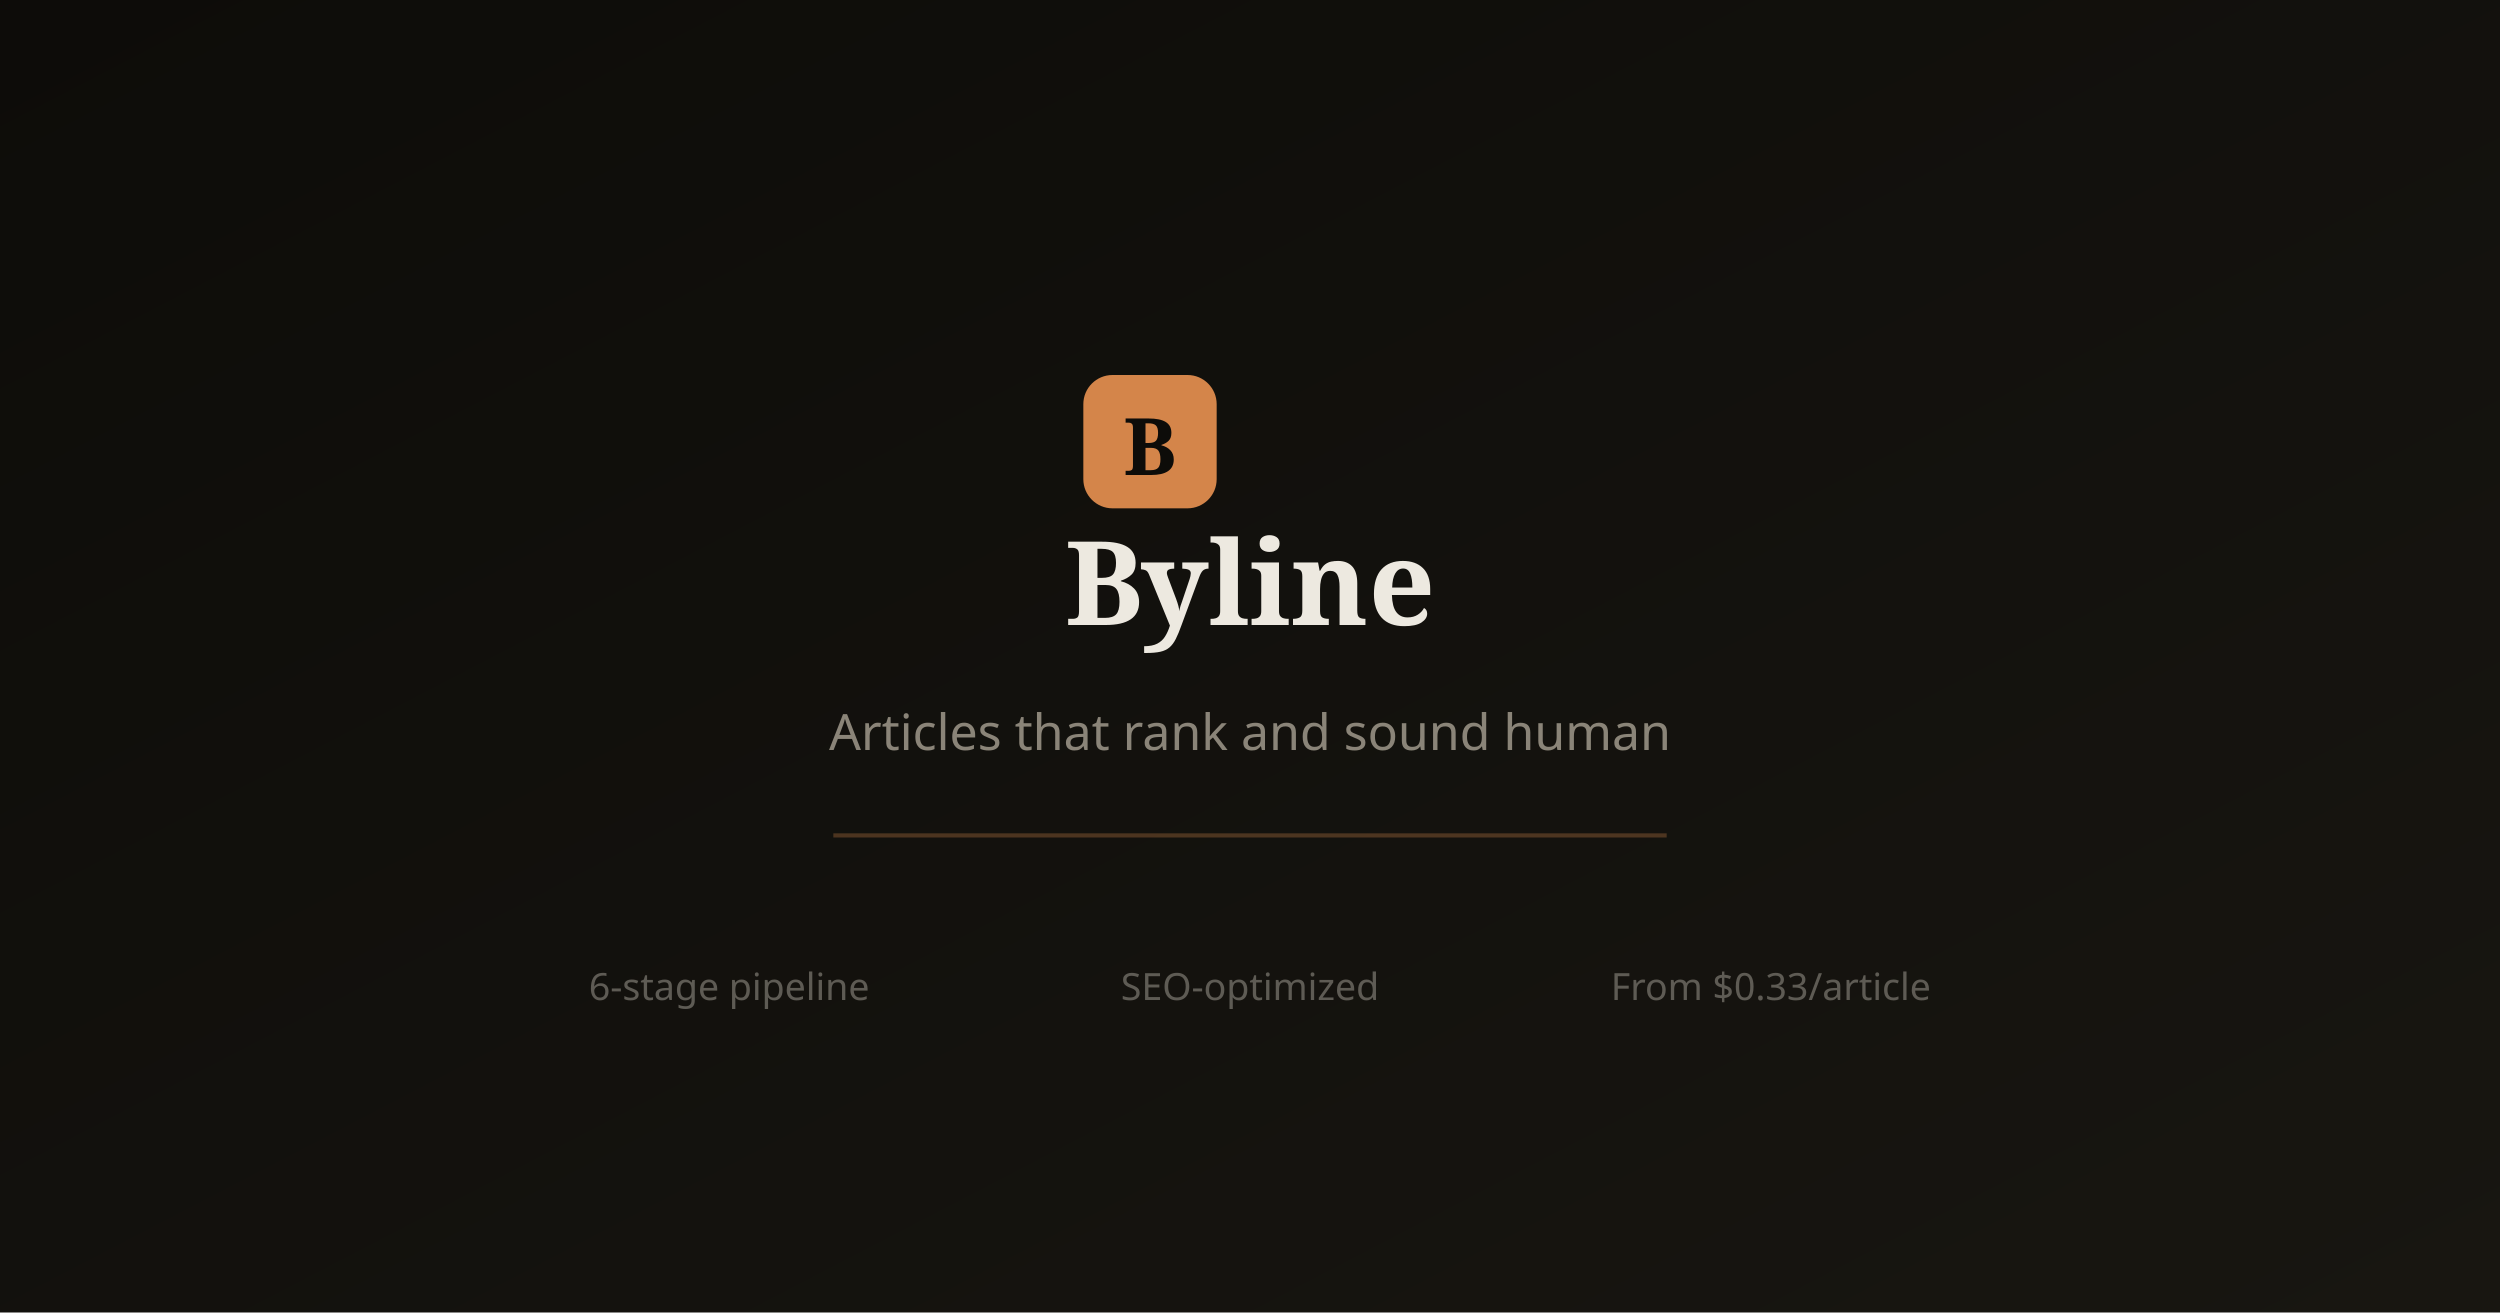
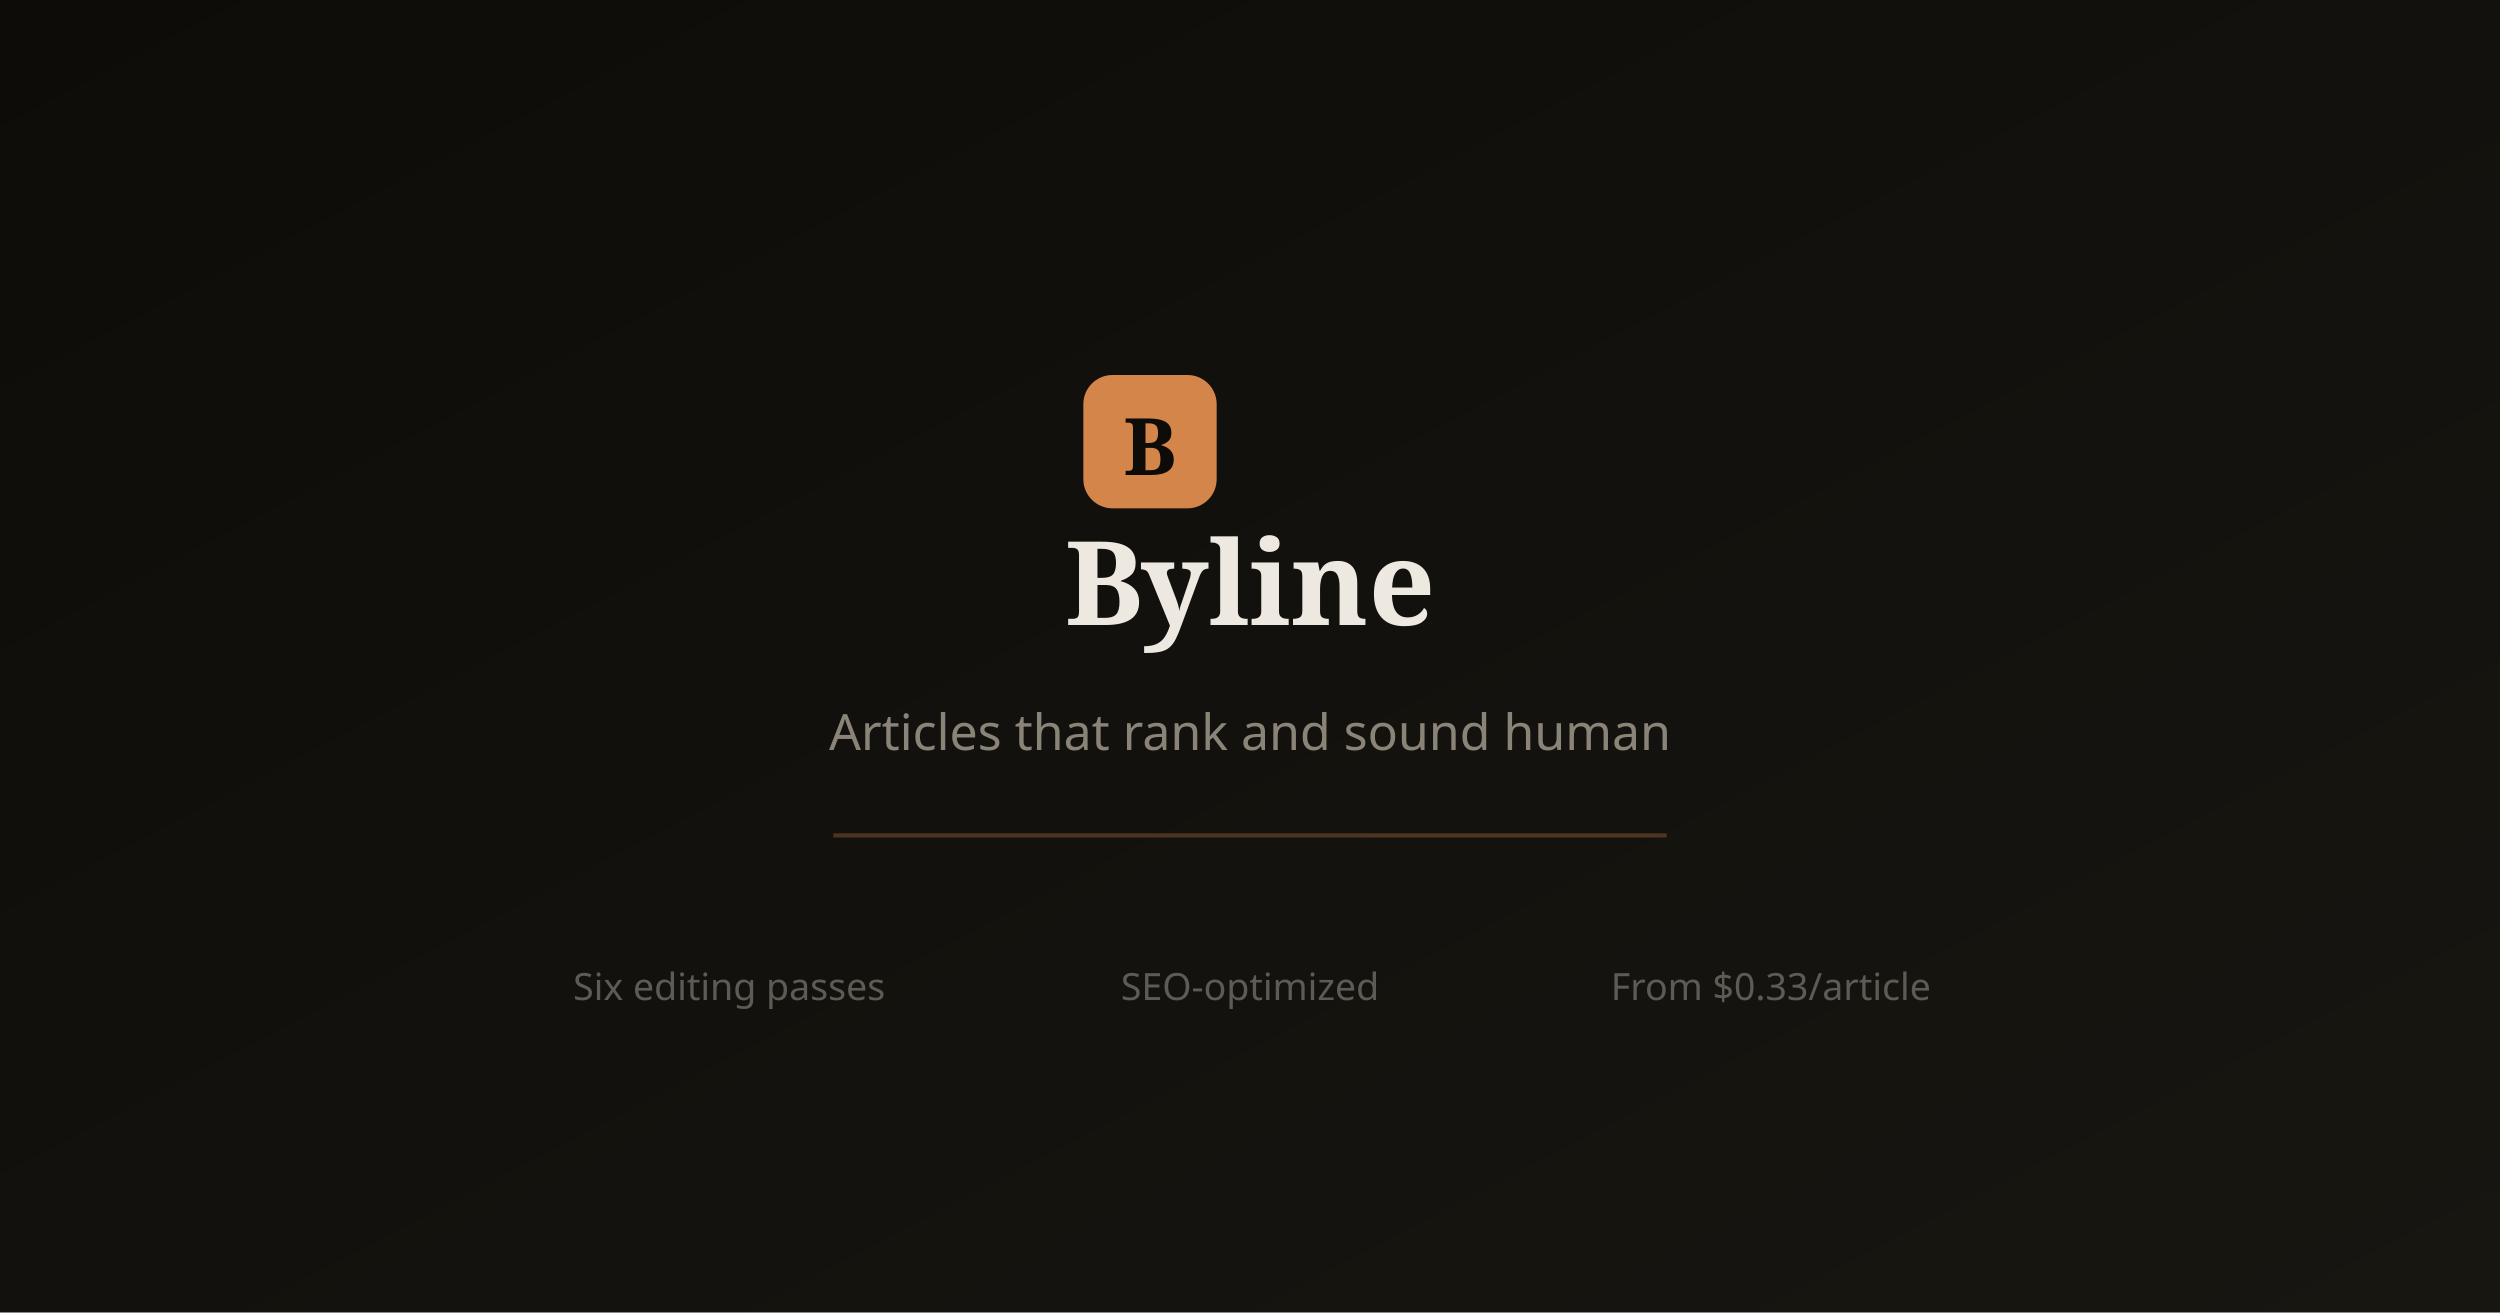
<svg xmlns="http://www.w3.org/2000/svg" width="1200" height="630" viewBox="0 0 1200 630">
  <defs>
    <linearGradient id="bg" x1="0%" y1="0%" x2="100%" y2="100%">
      <stop offset="0%" style="stop-color:#0d0c09" />
      <stop offset="100%" style="stop-color:#181611" />
    </linearGradient>
  </defs>
  <rect width="1200" height="630" fill="url(#bg)" />
  <rect x="520" y="180" width="64" height="64" rx="14" fill="#d4854a" />
  <text x="552" y="228" font-family="Georgia, serif" font-size="38" font-weight="600" fill="#0d0c09" text-anchor="middle">B</text>
  <text x="600" y="300" font-family="Georgia, serif" font-size="56" font-weight="600" fill="#ede9e0" text-anchor="middle">Byline</text>
  <text x="600" y="360" font-family="system-ui, sans-serif" font-size="24" fill="#8a8478" text-anchor="middle">Articles that rank and sound human</text>
  <rect x="400" y="400" width="400" height="2" fill="#d4854a" opacity="0.3" />
-   <text x="350" y="480" font-family="system-ui, sans-serif" font-size="18" fill="#5e5b54" text-anchor="middle">6-stage pipeline</text>
+   <text x="350" y="480" font-family="system-ui, sans-serif" font-size="18" fill="#5e5b54" text-anchor="middle">Six editing passes</text>
  <text x="600" y="480" font-family="system-ui, sans-serif" font-size="18" fill="#5e5b54" text-anchor="middle">SEO-optimized</text>
  <text x="850" y="480" font-family="system-ui, sans-serif" font-size="18" fill="#5e5b54" text-anchor="middle">From $0.33/article</text>
</svg>
